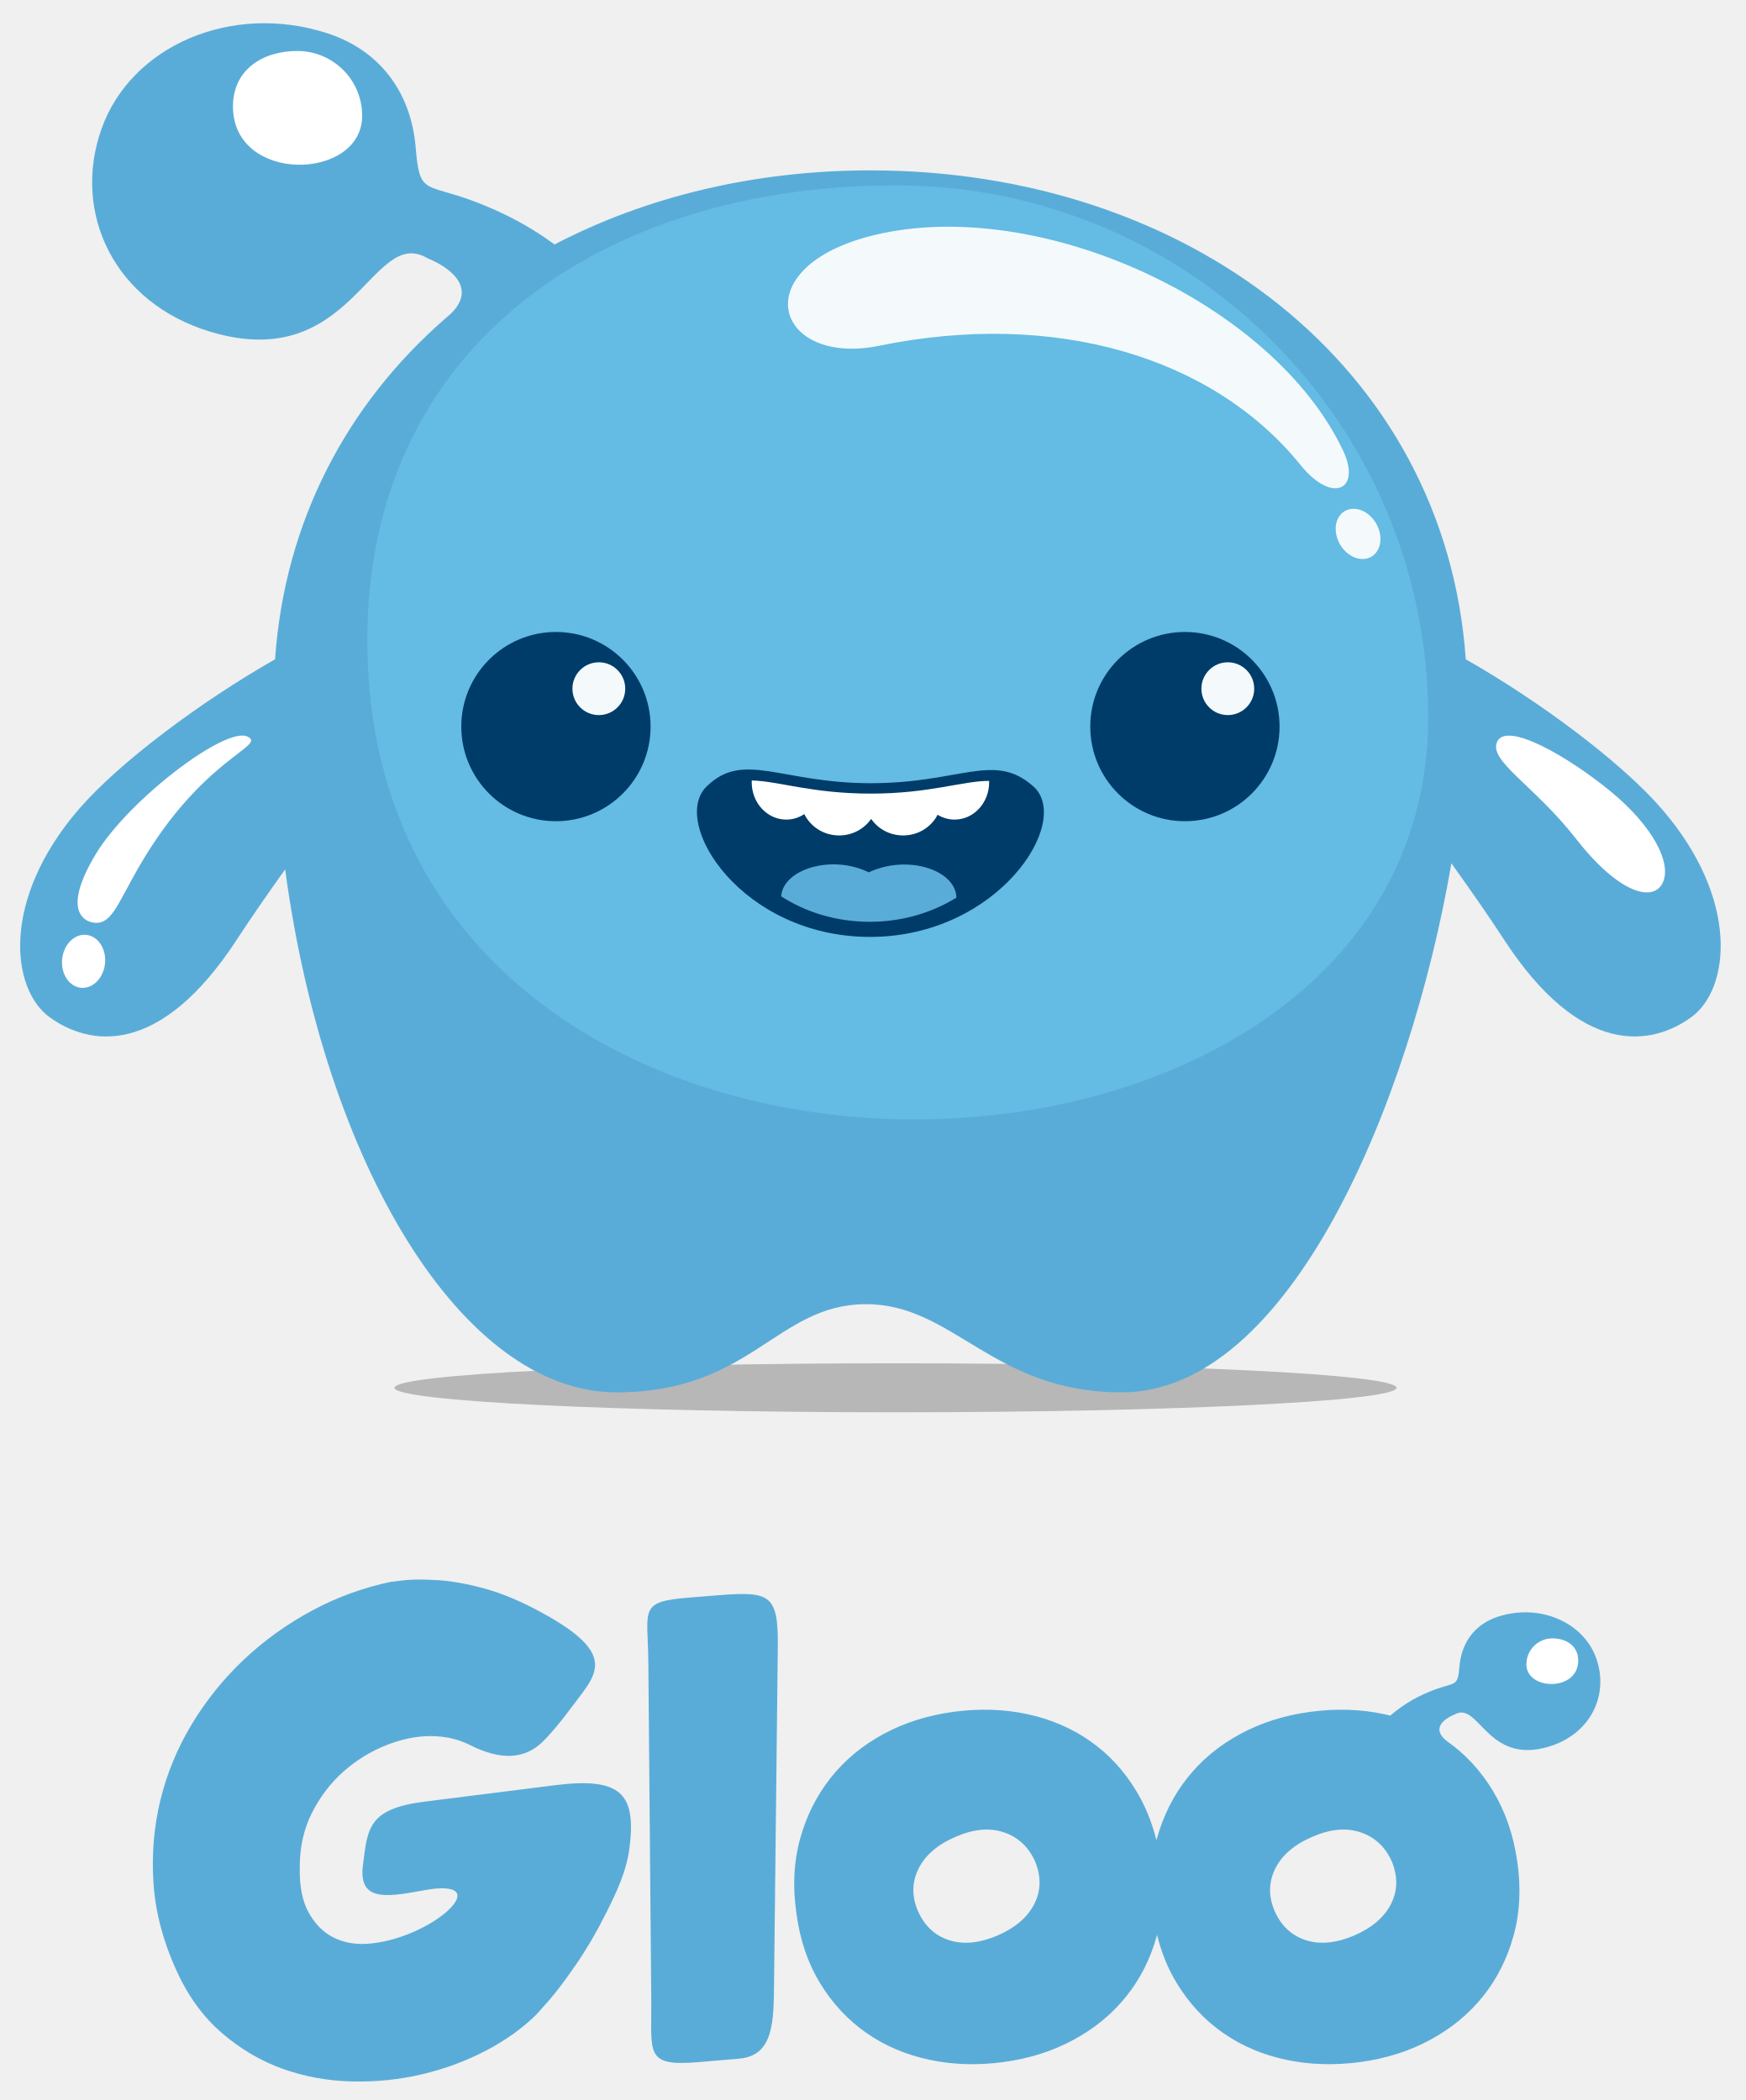
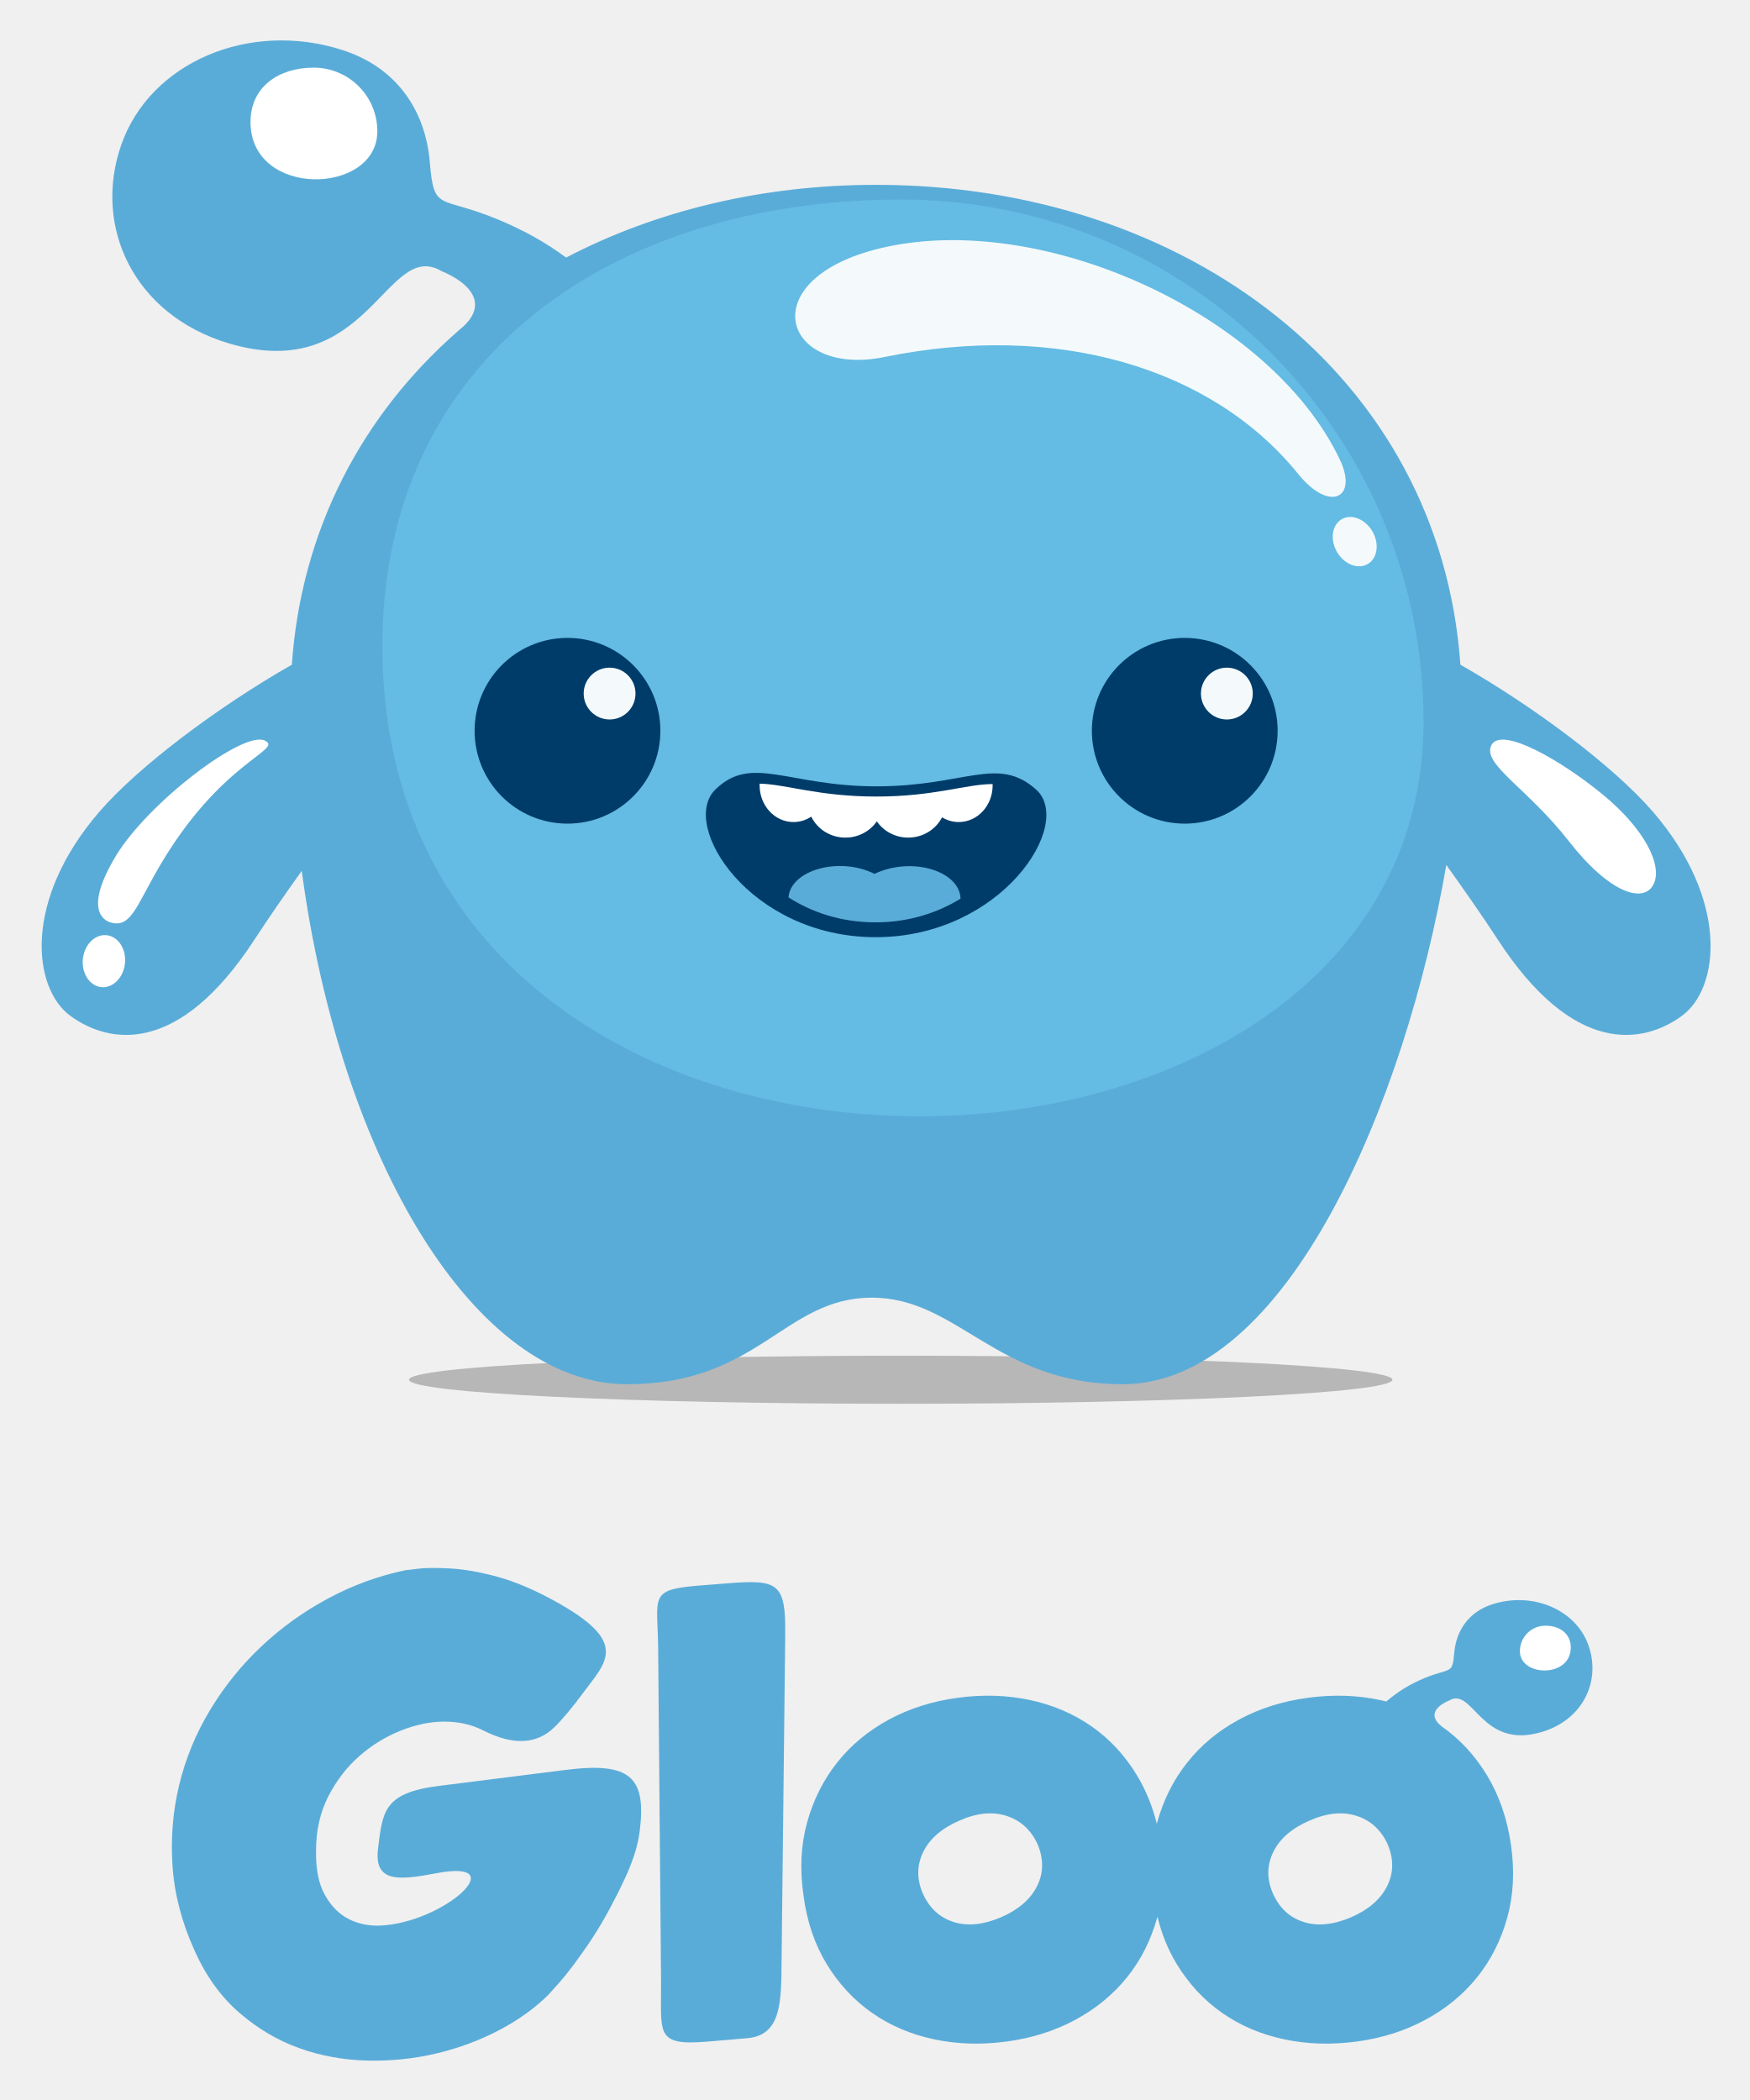
- <svg xmlns="http://www.w3.org/2000/svg" version="1.1" id="Layer_1" x="0px" y="0px" viewBox="0 0 300.455 361.608" style="enable-background:new 0 0 300.455 361.608;" xml:space="preserve">
-   <style type="text/css">
- 	.st0{opacity:0.24;fill-rule:evenodd;clip-rule:evenodd;}
- 	.st1{fill-rule:evenodd;clip-rule:evenodd;fill:#5AACD8;}
- 	.st2{fill-rule:evenodd;clip-rule:evenodd;fill:#64BBE4;}
- 	.st3{fill-rule:evenodd;clip-rule:evenodd;fill:#FFFFFF;}
- 	.st4{fill-rule:evenodd;clip-rule:evenodd;fill:#003C6A;}
- 	.st5{fill-rule:evenodd;clip-rule:evenodd;fill:#F4FAFB;}
- </style>
+ <svg xmlns="http://www.w3.org/2000/svg" role="img" viewBox="-3.84 -3.09 306.92 368.42">
+   <style>svg {enable-background:new 0 0 300.455 361.608}</style>
+   <style>.st1{fill:#5aacd8}.st1,.st3,.st4,.st5{fill-rule:evenodd;clip-rule:evenodd}.st3{fill:#fff}.st4{fill:#003c6a}.st5{fill:#f4fafb}</style>
  <g>
-     <path class="st0" d="M154.156,234.751c47.633,0,86.247,1.888,86.247,4.218   c0,2.33-38.615,4.218-86.247,4.218c-47.632,0-86.246-1.889-86.246-4.218   C67.91,236.639,106.524,234.751,154.156,234.751" />
-     <path class="st1" d="M106.146,239.757c23.098,0,27.491-15.063,42.763-15.184   c15.271-0.122,21.903,15.184,44.185,15.184c28.846,0,49.626-49.598,56.761-91.1   c3.202,4.488,6.309,8.913,8.999,13.049c13.402,20.605,25.573,18.318,32.279,13.461   c6.705-4.855,8.378-20.299-5.034-35.841c-6.962-8.068-21.053-18.563-33.771-25.804   c-3.55-50.601-48.073-84.185-102.486-84.185c-19.973,0-38.61,4.53-54.382,12.759   c-3.573-2.64-7.358-4.772-11.967-6.688C73.172,31.116,72.289,34.221,71.552,25.341   C70.833,16.671,66.053,8.843,56.221,5.687C39.835,0.427,22.466,7.876,17.427,22.327   c-5.038,14.45,2.301,29.834,18.781,34.795   c24.64,7.418,27.654-18.342,37.355-12.674c4.844,2.013,8.291,5.573,3.921,9.687   c-0.263,0.223-0.525,0.451-0.785,0.677l-0.11,0.088   c-0.064,0.05-0.114,0.098-0.156,0.146   c-16.63,14.553-27.413,34.624-29.084,58.48   c-12.717,7.242-26.804,17.733-33.765,25.8   c-13.411,15.542-11.738,30.986-5.033,35.841   c6.706,4.857,18.876,7.144,32.278-13.461c2.482-3.817,5.319-7.878,8.258-12.009   C55.897,200.43,79.53,239.757,106.146,239.757" />
-     <path class="st2" d="M154.261,31.918c50.591,0,91.603,41.012,91.603,91.604   c0,92.153-182.634,96.824-182.634-13.298C63.23,59.633,103.67,31.918,154.261,31.918   " />
-     <path class="st3" d="M257.774,127.633c-1.717,3.311,6.271,7.491,13.534,16.801   c7.264,9.309,13.156,10.981,14.873,7.67c1.717-3.311-1.542-9.798-8.983-15.884   C269.757,130.133,259.491,124.323,257.774,127.633" />
-     <path class="st3" d="M16.083,161.383c1.828,1.055,2.551,3.769,1.614,6.061   c-0.936,2.292-3.177,3.295-5.005,2.239c-1.828-1.055-2.552-3.769-1.615-6.061   C12.013,161.329,14.255,160.327,16.083,161.383 M42.601,126.834   c3.435,1.63-7.738,3.536-18.649,22.37c-3.895,6.724-4.828,10.435-8.245,9.582   c-1.466-0.366-4.826-2.394,0.775-11.705   C22.083,137.769,38.799,125.029,42.601,126.834z" />
-     <path class="st4" d="M149.906,134.863c15.536,0,21.251-5.46,27.993,0.563   c6.744,6.023-6.043,25.903-28.129,25.903c-22.086,0-34.487-19.673-28.129-25.903   C127.999,129.196,134.37,134.863,149.906,134.863" />
-     <path class="st1" d="M164.649,154.566c-3.994,2.464-9.058,4.159-14.915,4.159   c-6.063,0-11.24-1.796-15.26-4.382c0.339-4.711,8.77-7.248,15.082-4.128   C156.18,147.094,164.507,149.752,164.649,154.566" />
-     <path class="st3" d="M149.9,136.654c10.172,0,15.771-2.195,20.374-2.189   c0.002,0.078,0.005,0.157,0.005,0.237c0,3.549-2.663,6.426-5.948,6.426   c-1.063,0-2.06-0.303-2.924-0.83c-1.087,2.111-3.337,3.561-5.936,3.561   c-2.296,0-4.32-1.133-5.508-2.853c-1.19,1.72-3.213,2.853-5.51,2.853   c-2.647,0-4.931-1.504-5.993-3.678c-0.905,0.601-1.969,0.947-3.108,0.947   c-3.285,0-5.948-2.878-5.948-6.426c0-0.104,0.003-0.207,0.007-0.309   C134.009,134.49,139.728,136.654,149.9,136.654" />
-     <path class="st5" d="M232.479,87.653c2.003-0.341,4.213,1.301,4.935,3.667   c0.722,2.366-0.316,4.559-2.32,4.899c-2.002,0.341-4.211-1.301-4.934-3.667   C229.439,90.186,230.477,87.993,232.479,87.653 M151.351,59.536   c-17.897,3.668-23.46-13.596-0.829-19.06c28.35-6.844,68.597,11.636,80.67,37.08   c3.214,6.777-1.812,9.317-7.3,2.526C208.694,61.281,181.375,53.382,151.351,59.536   z" />
-     <path class="st4" d="M203.978,108.822c8.999,0,16.293,7.295,16.293,16.293   c0,8.998-7.294,16.293-16.293,16.293c-8.999,0-16.292-7.295-16.292-16.293   C187.685,116.116,194.979,108.822,203.978,108.822" />
-     <path class="st5" d="M211.363,114.043c2.51,0,4.545,2.035,4.545,4.545   s-2.034,4.545-4.545,4.545c-2.51,0-4.545-2.035-4.545-4.545   S208.852,114.043,211.363,114.043" />
-     <path class="st4" d="M95.703,108.822c8.998,0,16.293,7.295,16.293,16.293   c0,8.998-7.295,16.293-16.293,16.293c-8.998,0-16.293-7.295-16.293-16.293   C79.41,116.116,86.705,108.822,95.703,108.822" />
-     <path class="st5" d="M103.088,114.043c2.51,0,4.544,2.035,4.544,4.545   s-2.034,4.545-4.544,4.545c-2.51,0-4.545-2.035-4.545-4.545   S100.577,114.043,103.088,114.043" />
-     <path class="st3" d="M51.19,8.779c6.162,0,11.157,4.995,11.157,11.157   c0,11.224-22.244,11.793-22.244-1.62C40.102,12.155,45.028,8.779,51.19,8.779" />
-     <path class="st1" d="M157.992,329.004c1.129,2.587,2.92,4.279,5.375,5.075   c2.454,0.796,5.241,0.531,8.359-0.796c3.053-1.327,5.159-3.135,6.32-5.424   c1.161-2.289,1.212-4.727,0.149-7.315c-1.127-2.521-2.919-4.195-5.374-5.024   c-2.454-0.83-5.208-0.581-8.261,0.746c-3.118,1.327-5.257,3.151-6.418,5.474   C156.981,324.06,156.93,326.483,157.992,329.004 M219.397,329.004   c1.129,2.587,2.92,4.279,5.375,5.075c2.454,0.796,5.241,0.531,8.359-0.796   c3.053-1.327,5.16-3.135,6.32-5.424c1.161-2.289,1.212-4.727,0.15-7.315   c-1.128-2.521-2.919-4.195-5.374-5.024c-2.455-0.83-5.209-0.581-8.261,0.746   c-3.118,1.327-5.258,3.151-6.419,5.474   C218.386,324.06,218.336,326.483,219.397,329.004z M118.838,275.076   c2.608-0.208,2.32-0.185,4.928-0.392c8.933-0.711,10.232-0.038,10.13,9.078   c-0.234,20.984-0.407,36.423-0.641,57.407c-0.076,6.82,0.022,12.802-6.013,13.318   c-2.935,0.252-3.937,0.338-6.872,0.588c-9.447,0.811-8.176-1.416-8.256-10.654   c-0.187-21.495-0.319-36.675-0.506-58.17   C111.526,276.944,109.818,275.794,118.838,275.076z M80.912,300.49   c-2.023-1.028-4.296-1.543-6.817-1.543c-2.455,0-5.01,0.53-7.664,1.592   c-2.654,1.062-5.075,2.554-7.265,4.478c-2.189,1.924-3.997,4.279-5.424,7.066   c-1.427,2.787-2.14,5.938-2.14,9.455c-0.066,3.251,0.448,5.855,1.542,7.812   c1.095,1.958,2.488,3.366,4.18,4.229c1.692,0.863,3.567,1.244,5.623,1.145   c11.175-0.54,23.423-11.773,9.759-9.18c-6.648,1.262-11.008,1.692-10.227-4.402   c0.808-6.302,0.866-9.68,10.611-10.909c7.442-0.939,14.443-1.822,22.322-2.816   c11.29-1.423,14.147,1.25,12.967,10.686c-0.52,4.159-2.289,7.813-3.981,11.197   c-1.692,3.383-3.466,6.419-5.324,9.106c-1.858,2.687-3.401,4.727-4.628,6.12   c-1.228,1.394-1.907,2.157-2.04,2.29c-2.389,2.389-5.292,4.478-8.709,6.27   c-3.416,1.792-7.082,3.152-10.997,4.081c-3.914,0.929-7.961,1.344-12.141,1.244   c-4.179-0.1-8.161-0.83-11.943-2.19c-3.782-1.36-7.282-3.433-10.5-6.22   c-3.218-2.786-5.822-6.402-7.812-10.848c-2.256-4.975-3.55-9.935-3.881-14.879   c-0.331-4.943,0.066-9.719,1.194-14.331c1.128-4.611,2.936-8.973,5.424-13.087   c2.488-4.113,5.473-7.812,8.957-11.096c3.484-3.285,7.381-6.088,11.694-8.409   c4.313-2.323,8.858-3.982,13.634-4.976c0.134,0,0.847-0.084,2.14-0.249   c1.294-0.166,3.168-0.183,5.623-0.049c2.455,0.132,5.208,0.613,8.261,1.442   c3.052,0.83,6.37,2.223,9.952,4.181c13.501,7.376,9.166,10.737,5.076,16.301   c-1.714,2.331-3.622,4.635-5.041,5.996   C90.378,302.838,86.316,303.236,80.912,300.49z M246.049,291.306   c-2.66,1.106-4.69,2.378-6.71,4.111c-0.357-0.089-0.717-0.173-1.081-0.251   c-4.015-0.862-8.245-0.995-12.69-0.398c-4.445,0.597-8.476,1.875-12.092,3.831   c-3.616,1.958-6.635,4.462-9.056,7.514c-2.422,3.052-4.18,6.552-5.274,10.5   l-0.071,0.258c-0.771-3.101-1.925-5.925-3.463-8.47   c-2.123-3.517-4.776-6.385-7.962-8.608c-3.185-2.223-6.784-3.766-10.798-4.629   c-4.013-0.862-8.243-0.995-12.689-0.398c-4.445,0.597-8.476,1.875-12.092,3.831   c-3.616,1.958-6.634,4.462-9.056,7.514c-2.422,3.052-4.18,6.552-5.275,10.5   c-1.095,3.947-1.31,8.21-0.647,12.788c0.597,4.579,1.958,8.609,4.081,12.093   c2.122,3.482,4.776,6.336,7.961,8.559c3.184,2.223,6.801,3.765,10.848,4.627   c4.047,0.863,8.293,0.996,12.739,0.398c4.444-0.597,8.476-1.875,12.092-3.831   c3.615-1.958,6.633-4.445,9.055-7.464c2.423-3.019,4.181-6.502,5.275-10.449   l0.045-0.166c0.738,3.056,1.867,5.831,3.389,8.327   c2.123,3.482,4.776,6.336,7.962,8.559c3.184,2.223,6.801,3.765,10.847,4.627   c4.048,0.863,8.293,0.996,12.739,0.398c4.445-0.597,8.476-1.875,12.092-3.831   c3.615-1.958,6.635-4.445,9.056-7.464c2.422-3.019,4.181-6.502,5.276-10.449   c1.095-3.948,1.31-8.211,0.646-12.79c-0.663-4.577-2.057-8.625-4.181-12.141   c-2.122-3.515-4.772-6.382-7.957-8.606l-0.004-0.004   c-2.476-1.931-0.923-3.62,1.317-4.55c4.223-2.468,5.535,8.748,16.263,5.518   c7.176-2.16,10.371-8.858,8.177-15.15c-2.193-6.291-9.756-9.535-16.89-7.245   c-4.28,1.374-6.362,4.782-6.675,8.557   C250.927,290.789,250.543,289.438,246.049,291.306z" />
-     <path class="st3" d="M267.24,282.118c-2.472,0-4.476,2.004-4.476,4.476   c0,4.502,8.924,4.73,8.924-0.65C271.688,283.472,269.713,282.118,267.24,282.118" />
+     <path fill-rule="evenodd" d="M154.156,234.751c47.633,0,86.247,1.888,86.247,4.218 c0,2.33-38.615,4.218-86.247,4.218c-47.632,0-86.246-1.889-86.246-4.218 C67.91,236.639,106.524,234.751,154.156,234.751" clip-rule="evenodd" opacity=".24" />
+     <path d="M106.146,239.757c23.098,0,27.491-15.063,42.763-15.184 c15.271-0.122,21.903,15.184,44.185,15.184c28.846,0,49.626-49.598,56.761-91.1 c3.202,4.488,6.309,8.913,8.999,13.049c13.402,20.605,25.573,18.318,32.279,13.461 c6.705-4.855,8.378-20.299-5.034-35.841c-6.962-8.068-21.053-18.563-33.771-25.804 c-3.55-50.601-48.073-84.185-102.486-84.185c-19.973,0-38.61,4.53-54.382,12.759 c-3.573-2.64-7.358-4.772-11.967-6.688C73.172,31.116,72.289,34.221,71.552,25.341 C70.833,16.671,66.053,8.843,56.221,5.687C39.835,0.427,22.466,7.876,17.427,22.327 c-5.038,14.45,2.301,29.834,18.781,34.795 c24.64,7.418,27.654-18.342,37.355-12.674c4.844,2.013,8.291,5.573,3.921,9.687 c-0.263,0.223-0.525,0.451-0.785,0.677l-0.11,0.088 c-0.064,0.05-0.114,0.098-0.156,0.146 c-16.63,14.553-27.413,34.624-29.084,58.48 c-12.717,7.242-26.804,17.733-33.765,25.8 c-13.411,15.542-11.738,30.986-5.033,35.841 c6.706,4.857,18.876,7.144,32.278-13.461c2.482-3.817,5.319-7.878,8.258-12.009 C55.897,200.43,79.53,239.757,106.146,239.757" class="st1" />
+     <path fill="#64bbe4" fill-rule="evenodd" d="M154.261,31.918c50.591,0,91.603,41.012,91.603,91.604 c0,92.153-182.634,96.824-182.634-13.298C63.23,59.633,103.67,31.918,154.261,31.918" clip-rule="evenodd" />
+     <path d="M257.774 127.633c-1.717 3.311 6.271 7.491 13.534 16.801 7.264 9.309 13.156 10.981 14.873 7.67 1.717-3.311-1.542-9.798-8.983-15.884C269.757 130.133 259.491 124.323 257.774 127.633M16.083 161.383c1.828 1.055 2.551 3.769 1.614 6.061-.936 2.292-3.177 3.295-5.005 2.239-1.828-1.055-2.552-3.769-1.615-6.061C12.013 161.329 14.255 160.327 16.083 161.383M42.601 126.834c3.435 1.63-7.738 3.536-18.649 22.37-3.895 6.724-4.828 10.435-8.245 9.582-1.466-.366-4.826-2.394.775-11.705C22.083 137.769 38.799 125.029 42.601 126.834z" class="st3" />
+     <path d="M149.906,134.863c15.536,0,21.251-5.46,27.993,0.563 c6.744,6.023-6.043,25.903-28.129,25.903c-22.086,0-34.487-19.673-28.129-25.903 C127.999,129.196,134.37,134.863,149.906,134.863" class="st4" />
+     <path d="M164.649,154.566c-3.994,2.464-9.058,4.159-14.915,4.159 c-6.063,0-11.24-1.796-15.26-4.382c0.339-4.711,8.77-7.248,15.082-4.128 C156.18,147.094,164.507,149.752,164.649,154.566" class="st1" />
+     <path d="M149.9,136.654c10.172,0,15.771-2.195,20.374-2.189 c0.002,0.078,0.005,0.157,0.005,0.237c0,3.549-2.663,6.426-5.948,6.426 c-1.063,0-2.06-0.303-2.924-0.83c-1.087,2.111-3.337,3.561-5.936,3.561 c-2.296,0-4.32-1.133-5.508-2.853c-1.19,1.72-3.213,2.853-5.51,2.853 c-2.647,0-4.931-1.504-5.993-3.678c-0.905,0.601-1.969,0.947-3.108,0.947 c-3.285,0-5.948-2.878-5.948-6.426c0-0.104,0.003-0.207,0.007-0.309 C134.009,134.49,139.728,136.654,149.9,136.654" class="st3" />
+     <path d="M232.479,87.653c2.003-0.341,4.213,1.301,4.935,3.667 c0.722,2.366-0.316,4.559-2.32,4.899c-2.002,0.341-4.211-1.301-4.934-3.667 C229.439,90.186,230.477,87.993,232.479,87.653 M151.351,59.536 c-17.897,3.668-23.46-13.596-0.829-19.06c28.35-6.844,68.597,11.636,80.67,37.08 c3.214,6.777-1.812,9.317-7.3,2.526C208.694,61.281,181.375,53.382,151.351,59.536 z" class="st5" />
+     <path d="M203.978,108.822c8.999,0,16.293,7.295,16.293,16.293 c0,8.998-7.294,16.293-16.293,16.293c-8.999,0-16.292-7.295-16.292-16.293 C187.685,116.116,194.979,108.822,203.978,108.822" class="st4" />
+     <path d="M211.363,114.043c2.51,0,4.545,2.035,4.545,4.545 s-2.034,4.545-4.545,4.545c-2.51,0-4.545-2.035-4.545-4.545 S208.852,114.043,211.363,114.043" class="st5" />
+     <path d="M95.703,108.822c8.998,0,16.293,7.295,16.293,16.293 c0,8.998-7.295,16.293-16.293,16.293c-8.998,0-16.293-7.295-16.293-16.293 C79.41,116.116,86.705,108.822,95.703,108.822" class="st4" />
+     <path d="M103.088,114.043c2.51,0,4.544,2.035,4.544,4.545 s-2.034,4.545-4.544,4.545c-2.51,0-4.545-2.035-4.545-4.545 S100.577,114.043,103.088,114.043" class="st5" />
+     <path d="M51.19,8.779c6.162,0,11.157,4.995,11.157,11.157 c0,11.224-22.244,11.793-22.244-1.62C40.102,12.155,45.028,8.779,51.19,8.779" class="st3" />
+     <path d="M157.992,329.004c1.129,2.587,2.92,4.279,5.375,5.075 c2.454,0.796,5.241,0.531,8.359-0.796c3.053-1.327,5.159-3.135,6.32-5.424 c1.161-2.289,1.212-4.727,0.149-7.315c-1.127-2.521-2.919-4.195-5.374-5.024 c-2.454-0.83-5.208-0.581-8.261,0.746c-3.118,1.327-5.257,3.151-6.418,5.474 C156.981,324.06,156.93,326.483,157.992,329.004 M219.397,329.004 c1.129,2.587,2.92,4.279,5.375,5.075c2.454,0.796,5.241,0.531,8.359-0.796 c3.053-1.327,5.16-3.135,6.32-5.424c1.161-2.289,1.212-4.727,0.15-7.315 c-1.128-2.521-2.919-4.195-5.374-5.024c-2.455-0.83-5.209-0.581-8.261,0.746 c-3.118,1.327-5.258,3.151-6.419,5.474 C218.386,324.06,218.336,326.483,219.397,329.004z M118.838,275.076 c2.608-0.208,2.32-0.185,4.928-0.392c8.933-0.711,10.232-0.038,10.13,9.078 c-0.234,20.984-0.407,36.423-0.641,57.407c-0.076,6.82,0.022,12.802-6.013,13.318 c-2.935,0.252-3.937,0.338-6.872,0.588c-9.447,0.811-8.176-1.416-8.256-10.654 c-0.187-21.495-0.319-36.675-0.506-58.17 C111.526,276.944,109.818,275.794,118.838,275.076z M80.912,300.49 c-2.023-1.028-4.296-1.543-6.817-1.543c-2.455,0-5.01,0.53-7.664,1.592 c-2.654,1.062-5.075,2.554-7.265,4.478c-2.189,1.924-3.997,4.279-5.424,7.066 c-1.427,2.787-2.14,5.938-2.14,9.455c-0.066,3.251,0.448,5.855,1.542,7.812 c1.095,1.958,2.488,3.366,4.18,4.229c1.692,0.863,3.567,1.244,5.623,1.145 c11.175-0.54,23.423-11.773,9.759-9.18c-6.648,1.262-11.008,1.692-10.227-4.402 c0.808-6.302,0.866-9.68,10.611-10.909c7.442-0.939,14.443-1.822,22.322-2.816 c11.29-1.423,14.147,1.25,12.967,10.686c-0.52,4.159-2.289,7.813-3.981,11.197 c-1.692,3.383-3.466,6.419-5.324,9.106c-1.858,2.687-3.401,4.727-4.628,6.12 c-1.228,1.394-1.907,2.157-2.04,2.29c-2.389,2.389-5.292,4.478-8.709,6.27 c-3.416,1.792-7.082,3.152-10.997,4.081c-3.914,0.929-7.961,1.344-12.141,1.244 c-4.179-0.1-8.161-0.83-11.943-2.19c-3.782-1.36-7.282-3.433-10.5-6.22 c-3.218-2.786-5.822-6.402-7.812-10.848c-2.256-4.975-3.55-9.935-3.881-14.879 c-0.331-4.943,0.066-9.719,1.194-14.331c1.128-4.611,2.936-8.973,5.424-13.087 c2.488-4.113,5.473-7.812,8.957-11.096c3.484-3.285,7.381-6.088,11.694-8.409 c4.313-2.323,8.858-3.982,13.634-4.976c0.134,0,0.847-0.084,2.14-0.249 c1.294-0.166,3.168-0.183,5.623-0.049c2.455,0.132,5.208,0.613,8.261,1.442 c3.052,0.83,6.37,2.223,9.952,4.181c13.501,7.376,9.166,10.737,5.076,16.301 c-1.714,2.331-3.622,4.635-5.041,5.996 C90.378,302.838,86.316,303.236,80.912,300.49z M246.049,291.306 c-2.66,1.106-4.69,2.378-6.71,4.111c-0.357-0.089-0.717-0.173-1.081-0.251 c-4.015-0.862-8.245-0.995-12.69-0.398c-4.445,0.597-8.476,1.875-12.092,3.831 c-3.616,1.958-6.635,4.462-9.056,7.514c-2.422,3.052-4.18,6.552-5.274,10.5 l-0.071,0.258c-0.771-3.101-1.925-5.925-3.463-8.47 c-2.123-3.517-4.776-6.385-7.962-8.608c-3.185-2.223-6.784-3.766-10.798-4.629 c-4.013-0.862-8.243-0.995-12.689-0.398c-4.445,0.597-8.476,1.875-12.092,3.831 c-3.616,1.958-6.634,4.462-9.056,7.514c-2.422,3.052-4.18,6.552-5.275,10.5 c-1.095,3.947-1.31,8.21-0.647,12.788c0.597,4.579,1.958,8.609,4.081,12.093 c2.122,3.482,4.776,6.336,7.961,8.559c3.184,2.223,6.801,3.765,10.848,4.627 c4.047,0.863,8.293,0.996,12.739,0.398c4.444-0.597,8.476-1.875,12.092-3.831 c3.615-1.958,6.633-4.445,9.055-7.464c2.423-3.019,4.181-6.502,5.275-10.449 l0.045-0.166c0.738,3.056,1.867,5.831,3.389,8.327 c2.123,3.482,4.776,6.336,7.962,8.559c3.184,2.223,6.801,3.765,10.847,4.627 c4.048,0.863,8.293,0.996,12.739,0.398c4.445-0.597,8.476-1.875,12.092-3.831 c3.615-1.958,6.635-4.445,9.056-7.464c2.422-3.019,4.181-6.502,5.276-10.449 c1.095-3.948,1.31-8.211,0.646-12.79c-0.663-4.577-2.057-8.625-4.181-12.141 c-2.122-3.515-4.772-6.382-7.957-8.606l-0.004-0.004 c-2.476-1.931-0.923-3.62,1.317-4.55c4.223-2.468,5.535,8.748,16.263,5.518 c7.176-2.16,10.371-8.858,8.177-15.15c-2.193-6.291-9.756-9.535-16.89-7.245 c-4.28,1.374-6.362,4.782-6.675,8.557 C250.927,290.789,250.543,289.438,246.049,291.306z" class="st1" />
+     <path d="M267.24,282.118c-2.472,0-4.476,2.004-4.476,4.476 c0,4.502,8.924,4.73,8.924-0.65C271.688,283.472,269.713,282.118,267.24,282.118" class="st3" />
  </g>
</svg>
